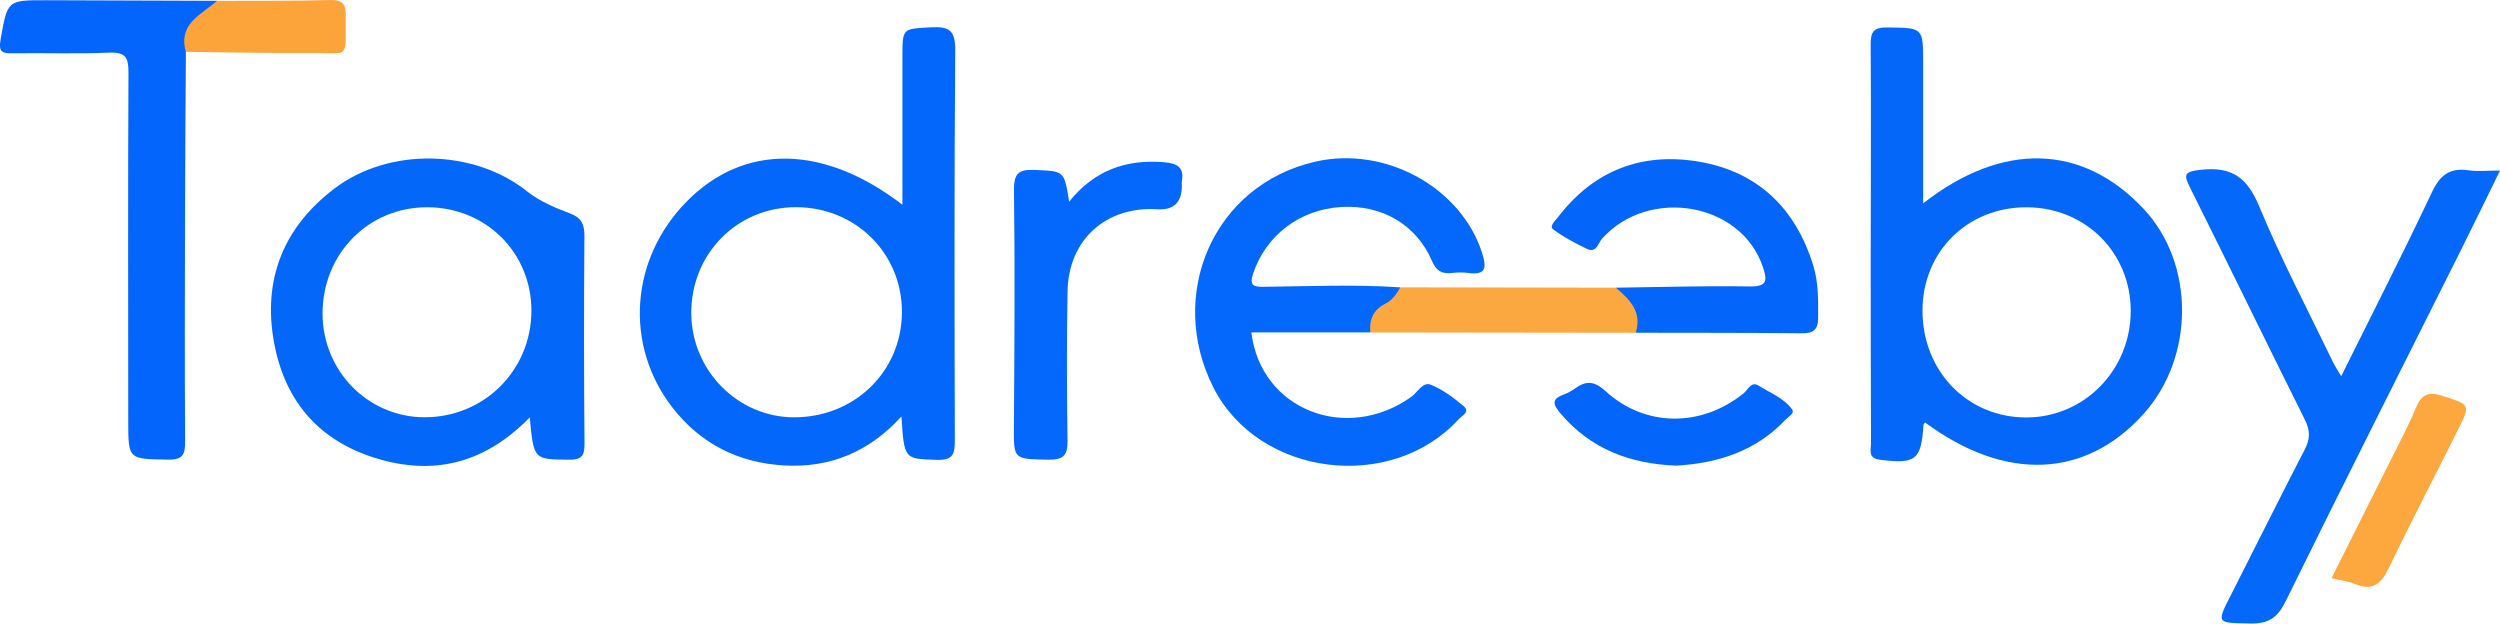
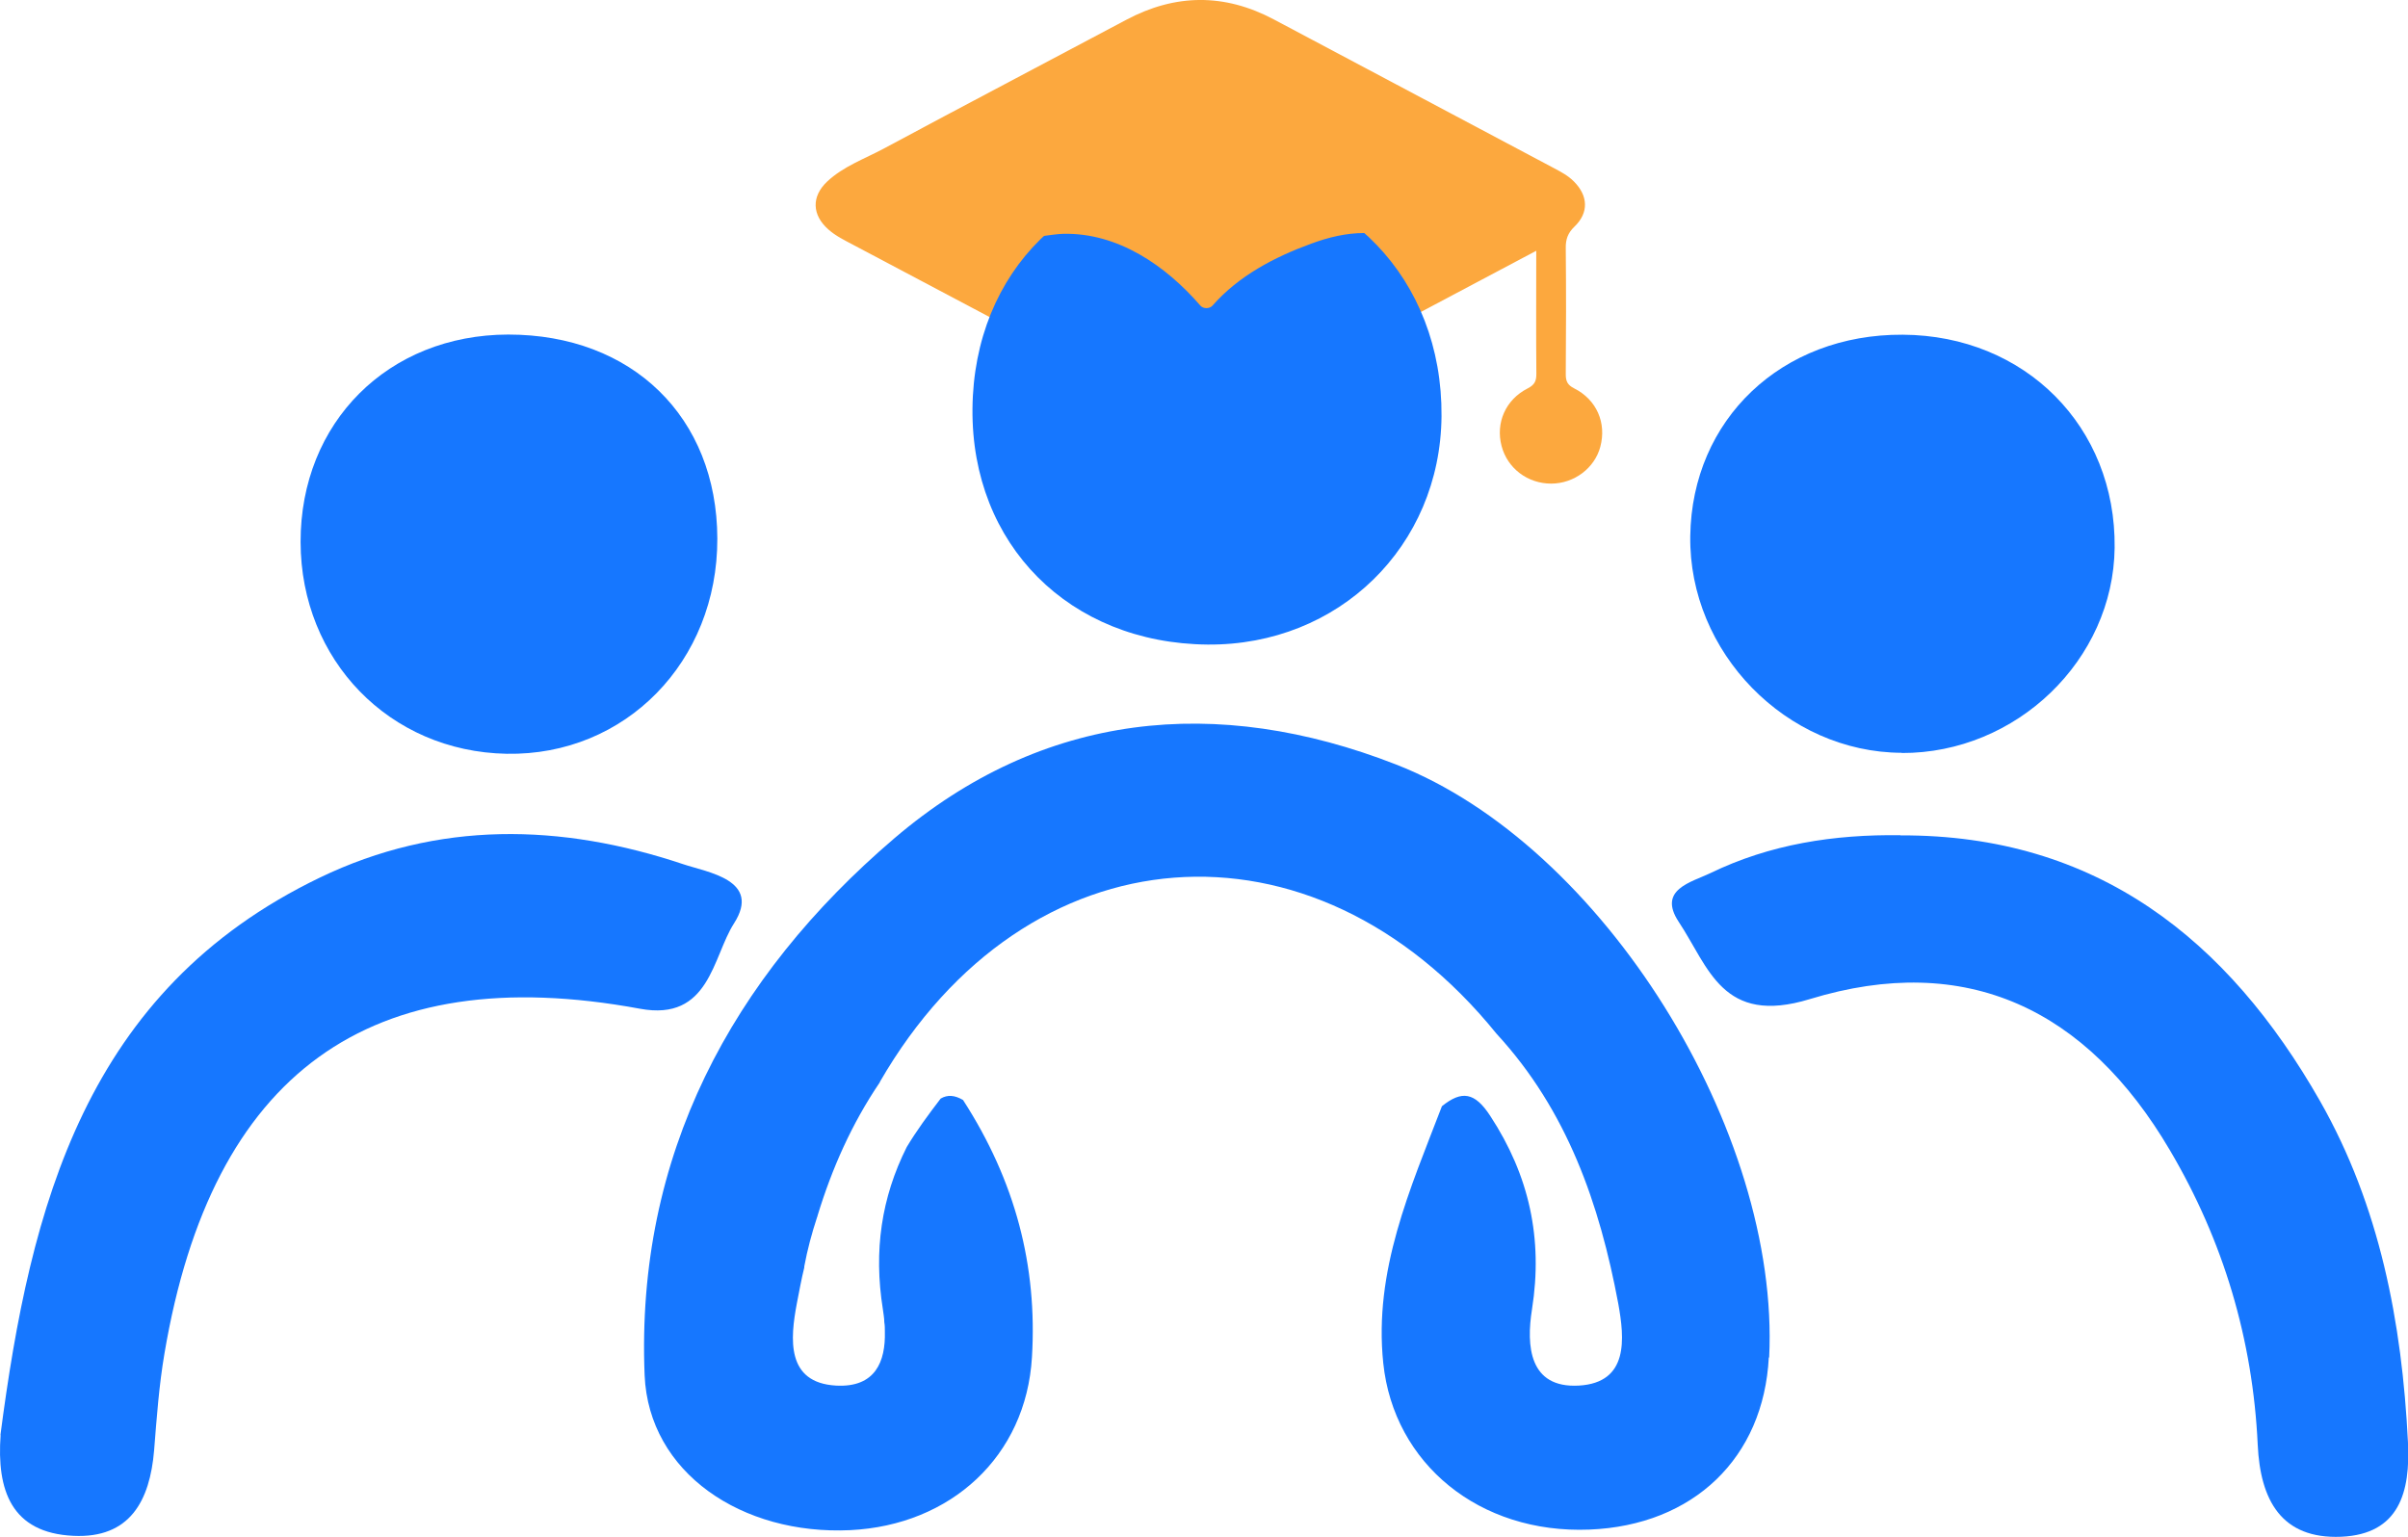
- <svg xmlns="http://www.w3.org/2000/svg" id="Layer_2" data-name="Layer 2" viewBox="0 0 661.03 164.86">
-   <defs>
-     <style>
-       .cls-1 {
-         fill: #0365f9;
-       }
- 
-       .cls-2 {
-         fill: #0365fb;
-       }
- 
-       .cls-3 {
-         fill: #0365fa;
-       }
- 
-       .cls-4 {
-         fill: #0468fa;
-       }
- 
-       .cls-5 {
-         fill: #fca43a;
-       }
- 
-       .cls-6 {
-         fill: #0368fb;
-       }
- 
-       .cls-7 {
-         fill: #0368fa;
-       }
- 
-       .cls-8 {
-         fill: #0367fb;
-       }
- 
-       .cls-9 {
-         fill: #0467f9;
-       }
- 
-       .cls-10 {
-         fill: #fca83e;
-       }
- 
-       .cls-11 {
-         fill: #fca840;
-       }
-     </style>
-   </defs>
-   <g id="Layer_1-2" data-name="Layer 1">
-     <g>
-       <path class="cls-8" d="M252.58,13.41c.04-5.22-1.4-6.46-6.34-6.19-7.6,.42-7.62,.11-7.63,7.76V54.14c-20.87-16.03-41.92-16.2-57.02-.88-14.99,15.2-16.61,38.04-3.72,54.59,7.5,9.62,17.6,14.6,29.69,15.23,12.01,.63,22.3-3.62,30.79-12.97,.75,11.48,.76,11.19,9.37,11.48,4.39,.15,4.76-1.7,4.75-5.25-.09-34.31-.17-68.62,.11-102.93Zm-42.67,96.93c-14.88-.04-27.08-12.43-27.13-27.55-.04-15.73,12.16-28.05,27.74-28.01,15.74,.04,28.03,12.25,27.96,27.78-.06,15.68-12.55,27.82-28.57,27.78Z" />
-       <path class="cls-9" d="M566.8,55.23c-16.11-17.19-37.32-17.89-58.29-1.46,0-12.7,.01-24.94,0-37.18-.01-9.38-.03-9.2-9.47-9.33-3.59-.04-4.44,1.09-4.41,4.52,.13,18.64,.01,37.28,.01,55.93-.01,16.48,.01,32.96,.08,49.44,.01,1.75-.97,3.99,2.37,4.41,9.42,1.19,10.9,.12,11.49-9.12,.01-.25,.28-.49,.43-.74,21.12,15.66,42.33,14.86,57.71-2.18,13.63-15.09,13.66-39.8,.08-54.29Zm-31.15,55.15c-15.52-.05-27.34-12.29-27.32-28.28,.01-15.58,11.91-27.36,27.58-27.29,15.57,.06,27.55,12.06,27.48,27.53-.08,15.64-12.41,28.1-27.74,28.04Z" />
-       <path class="cls-7" d="M154.53,62.43c.03-3.11-.81-4.87-3.77-5.98-4.04-1.53-8.09-3.22-11.5-5.93-13.92-11.04-36.32-11.66-50.8-.69-13.48,10.22-19.1,24.08-15.97,40.88,2.98,16.04,12.58,26.51,28.33,30.86,14.91,4.13,27.94,.42,39.26-11.22,1.04,11.25,1.04,11.1,10.27,11.2,3.28,.04,4.23-.86,4.2-4.17-.16-18.32-.17-36.63-.02-54.95Zm-42.3,47.9c-14.96-.02-27-12.32-26.94-27.54,.05-15.77,12.19-28.03,27.7-27.99,15.55,.04,27.59,12.06,27.52,27.47-.07,15.7-12.55,28.09-28.28,28.06Z" />
-       <path class="cls-6" d="M362.33,87.89h-31.46c2.47,20.45,25.02,29.23,42.21,17.11,1.7-1.2,3.12-4.11,5.16-3.3,3.18,1.26,6.08,3.45,8.75,5.67,1.87,1.56-.5,2.59-1.33,3.5-17.77,19.46-52.81,15.19-64.79-8.35-12.43-24.43-.19-53.61,26.98-59.79,18.57-4.22,38.62,6.98,44.06,24.24,1.13,3.58,1.17,5.87-3.6,5.21-1.47-.2-3-.16-4.49,0-2.58,.25-4.01-.47-5.17-3.15-4.2-9.73-13.33-14.95-24.06-14.29-11,.67-19.86,7.55-23.23,17.54-1.15,3.43,.32,3.58,2.91,3.55,11.98-.13,23.97-.67,35.95,.15,.4,1.44-.04,2.79-1.13,3.59-3,2.21-4.87,5.27-6.77,8.33Z" />
-       <path class="cls-4" d="M619.03,99.5c8.18-16.49,16.34-32.43,23.97-48.61,2.17-4.61,4.74-6.6,9.75-5.86,2.42,.36,4.95,.06,8.29,.06-3.7,7.54-7.07,14.51-10.54,21.44-15.4,30.79-30.93,61.51-46.12,92.4-2.13,4.34-4.46,6.02-9.32,5.92-9.16-.18-9.11,.19-4.85-8.17,6.42-12.59,12.68-25.25,19.18-37.8,1.44-2.78,1.5-4.99,.08-7.84-10.17-20.36-20.1-40.83-30.27-61.19-1.78-3.56-1.96-4.45,2.74-4.96,8.24-.91,12.28,2.08,15.44,9.72,5.77,13.95,12.86,27.36,19.42,40.99,.56,1.17,1.3,2.26,2.24,3.89Z" />
-       <path class="cls-2" d="M49.15,13.7c-.08,14.65-.2,29.3-.23,43.96-.05,19.66-.1,39.32,.03,58.98,.02,3.45-.5,4.96-4.54,4.89-10.5-.18-10.49,.05-10.5-10.33,0-30.66-.1-61.31,.06-91.97,.02-4.03-.77-5.5-5.11-5.31-8.48,.37-16.99,.05-25.49,.17-2.67,.04-3.81-.23-3.23-3.54C2,.06,1.82,.03,12.38,.06c14.99,.05,29.99,.11,44.98,.16,.87,1.51-.46,2.22-1.29,2.7-4.18,2.43-6.19,6.18-6.92,10.78Z" />
-       <path class="cls-3" d="M427.23,76.07c11.81-.15,23.63-.53,35.44-.33,4.91,.08,4.56-1.88,3.41-5.27-5.73-16.91-30.04-21.14-42.46-7.39-1.06,1.18-1.49,3.95-4.01,2.73-3.12-1.51-6.26-3.14-9-5.23-1.01-.78,.71-2.33,1.48-3.33,9.42-12.24,22.08-17.02,37.01-14.52,15.72,2.64,25.72,12.38,30.38,27.58,1.38,4.52,1.27,9.19,1.25,13.86-.02,3-1.3,3.98-4.28,3.95-14.65-.14-29.3-.11-43.95-.14-1.09-4.26-3.52-7.94-5.27-11.92Z" />
-       <path class="cls-6" d="M282.7,53.32c6.57-8.21,14.99-11.29,25.15-10.42,3.55,.31,5.29,1.4,4.64,5.12-.06,.32,0,.66,0,1q.08,6.71-6.45,6.31c-13.63-.85-23.54,8.05-23.77,21.74-.22,13.16-.2,26.32,0,39.48,.06,3.93-1.19,5.06-5.1,4.99-9.32-.17-9.15,.03-9.08-9.28,.15-20.65,.28-41.31,.02-61.96-.06-4.63,1.38-5.55,5.6-5.36,7.65,.34,7.66,.11,8.99,8.39Z" />
-       <path class="cls-11" d="M427.23,76.07c3.7,3.11,7.04,6.39,5.27,11.92-23.39-.03-46.78-.06-70.17-.09-.3-3.4,.75-5.99,4.01-7.62,1.75-.88,2.97-2.52,3.89-4.31,19,.03,38,.07,57,.1Z" />
-       <path class="cls-1" d="M443.25,123.12c-12.27-.47-22.65-4.39-30.63-13.8-1.88-2.22-2.58-3.77,.81-4.98,1.08-.39,2.13-.98,3.07-1.65,2.94-2.1,5.08-1.96,8.05,.75,10.51,9.59,25.34,9.55,36.5,.55,1.15-.93,1.98-3.29,3.98-2.01,3.05,1.94,6.65,3.25,8.83,6.28,.74,1.04-.98,1.89-1.72,2.68-7.89,8.4-17.98,11.54-28.88,12.18Z" />
-       <path class="cls-10" d="M616.48,152.89c5.35-10.68,10.49-20.89,15.6-31.13,2.3-4.61,4.74-9.16,6.71-13.91,1.52-3.65,3.38-4.4,7.21-3.13,7.09,2.36,7.28,2.13,4.01,8.73-6.06,12.21-12.4,24.28-18.3,36.56-2.02,4.19-4.17,6.44-9,4.4-1.77-.75-3.77-.94-6.22-1.52Z" />
-       <path class="cls-5" d="M49.15,13.7c-2.14-7.46,4.12-9.81,8.21-13.47,9.99-.05,19.99,.05,29.98-.22,3.52-.1,4.14,1.35,4.09,4.4-.2,11.71,1.32,9.48-9.34,9.58-10.98,.1-21.96-.17-32.94-.28Z" />
-     </g>
-   </g>
+ <svg xmlns="http://www.w3.org/2000/svg" width="47" height="30" viewBox="0 0 47 30" fill="none">
+   <path d="M29.986 4.895C28.478 5.694 27.018 6.472 25.552 7.242C25.076 7.493 24.63 7.809 24.086 7.915C23.352 8.058 22.659 7.975 21.989 7.615C20.214 6.66 18.429 5.722 16.648 4.777C16.482 4.689 16.312 4.607 16.169 4.48C15.849 4.198 15.834 3.839 16.143 3.546C16.46 3.247 16.874 3.102 17.251 2.9C18.822 2.056 20.404 1.227 21.98 0.388C22.941 -0.124 23.899 -0.132 24.861 0.378C26.688 1.348 28.513 2.317 30.339 3.287C30.476 3.359 30.611 3.432 30.721 3.544C30.998 3.821 31.014 4.153 30.731 4.424C30.601 4.549 30.558 4.673 30.561 4.846C30.569 5.667 30.568 6.488 30.561 7.308C30.561 7.445 30.597 7.516 30.724 7.581C31.165 7.802 31.36 8.257 31.235 8.723C31.124 9.14 30.723 9.44 30.277 9.441C29.817 9.441 29.422 9.143 29.308 8.706C29.19 8.257 29.384 7.803 29.816 7.583C29.956 7.512 29.989 7.435 29.987 7.291C29.98 6.507 29.985 5.723 29.985 4.895H29.986Z" fill="#FCA83E" />
+   <path d="M34.524 26.498C34.424 28.459 33.054 29.779 31.023 29.86C28.877 29.946 27.205 28.576 26.999 26.612C26.81 24.801 27.525 23.21 28.144 21.595C28.532 21.282 28.785 21.321 29.087 21.784C29.849 22.947 30.119 24.182 29.902 25.559C29.788 26.274 29.845 27.103 30.816 27.049C31.795 26.993 31.709 26.131 31.585 25.445C31.222 23.506 30.589 21.677 29.212 20.183C25.622 15.746 20.028 16.176 17.175 21.118C17.175 21.118 17.168 21.118 17.175 21.125C16.627 21.933 16.239 22.808 15.958 23.73C15.958 23.741 15.951 23.755 15.947 23.765C15.844 24.079 15.759 24.395 15.698 24.723C15.698 24.73 15.698 24.737 15.698 24.744C15.641 24.975 15.599 25.21 15.553 25.445C15.424 26.131 15.339 26.993 16.317 27.049C17.09 27.092 17.285 26.573 17.271 26C17.271 25.936 17.271 25.875 17.26 25.811C17.26 25.73 17.242 25.64 17.232 25.559C17.05 24.416 17.203 23.378 17.698 22.392C17.89 22.072 18.118 21.762 18.36 21.446C18.495 21.367 18.634 21.378 18.797 21.474C19.819 23.057 20.249 24.715 20.142 26.494C20.028 28.43 18.559 29.775 16.595 29.871C14.485 29.971 12.663 28.754 12.582 26.847C12.407 22.563 14.275 19.083 17.456 16.365C20.356 13.892 23.747 13.557 27.248 14.924C31.29 16.5 34.748 22.097 34.531 26.502L34.524 26.498Z" fill="#1677FF" />
+   <path d="M23.617 3.417C26.246 3.457 28.157 5.446 28.136 8.125C28.114 10.665 26.129 12.604 23.57 12.583C20.874 12.558 18.956 10.633 18.981 7.979C19.006 5.282 20.941 3.382 23.617 3.417Z" fill="#1677FF" />
+   <path d="M0.008 28.018C0.592 23.542 1.67 19.336 6.239 17.134C8.555 16.017 10.949 16.073 13.333 16.87C13.81 17.031 14.87 17.177 14.326 18.027C13.906 18.681 13.853 19.945 12.49 19.692C7.21 18.717 4.136 20.952 3.211 26.417C3.104 27.043 3.058 27.68 3.008 28.313C2.926 29.299 2.535 30.035 1.432 29.982C0.218 29.925 -0.066 29.089 0.012 28.014L0.008 28.018Z" fill="#1677FF" />
+   <path d="M37.094 16.308C40.922 16.294 43.484 18.337 45.284 21.496C46.448 23.542 46.882 25.812 46.999 28.149C47.049 29.124 46.832 29.95 45.697 30C44.526 30.049 44.117 29.281 44.067 28.206C43.971 26.15 43.398 24.225 42.352 22.453C40.73 19.696 38.378 18.571 35.325 19.504C33.617 20.027 33.354 18.884 32.767 17.998C32.347 17.365 33.013 17.223 33.383 17.045C34.55 16.479 35.798 16.287 37.094 16.305V16.308Z" fill="#1677FF" />
+   <path d="M37.121 14.696C34.866 14.689 32.959 12.736 32.991 10.466C33.023 8.185 34.777 6.52 37.139 6.534C39.527 6.548 41.302 8.331 41.274 10.694C41.249 12.882 39.359 14.707 37.118 14.7L37.121 14.696Z" fill="#1677FF" />
+   <path d="M9.92 6.531C12.339 6.531 13.994 8.143 14.001 10.513C14.008 12.918 12.204 14.757 9.888 14.715C7.604 14.672 5.871 12.889 5.867 10.58C5.864 8.246 7.575 6.535 9.92 6.531Z" fill="#1677FF" />
+   <path d="M27.353 3.152C27.339 3.143 27.323 3.134 27.304 3.127C26.826 2.97 26.266 3.051 25.771 3.044C25.006 3.035 24.255 3.075 23.491 3.108C22.334 3.158 20.564 3.167 19.412 3.127C19.358 3.126 19.32 3.155 19.298 3.194C19.26 3.178 19.216 3.178 19.175 3.206C18.835 3.433 18.955 3.416 18.929 3.765C18.887 4.335 18.806 3.783 18.919 4.348C19.033 4.914 20.328 4.576 20.746 4.565C21.816 4.537 22.757 5.188 23.429 5.966C23.486 6.032 23.609 6.031 23.666 5.966C24.177 5.384 24.875 5.018 25.594 4.756C25.932 4.632 26.272 4.549 26.633 4.549C26.848 4.549 27.786 4.594 27.987 4.57C28.06 4.562 28.111 4.517 28.133 4.463C28.189 4.454 28.238 4.413 28.233 4.348C28.186 3.833 28.18 4.538 28.197 4.022C28.205 3.791 28.22 3.561 28.233 3.331C28.24 3.193 28.205 2.854 28.241 2.65C28.262 2.628 28.278 2.6 28.282 2.563C28.287 2.521 28.231 3.26 28.233 3.215C28.236 3.118 27.443 3.145 27.353 3.152Z" fill="#FCA83E" />
</svg>
